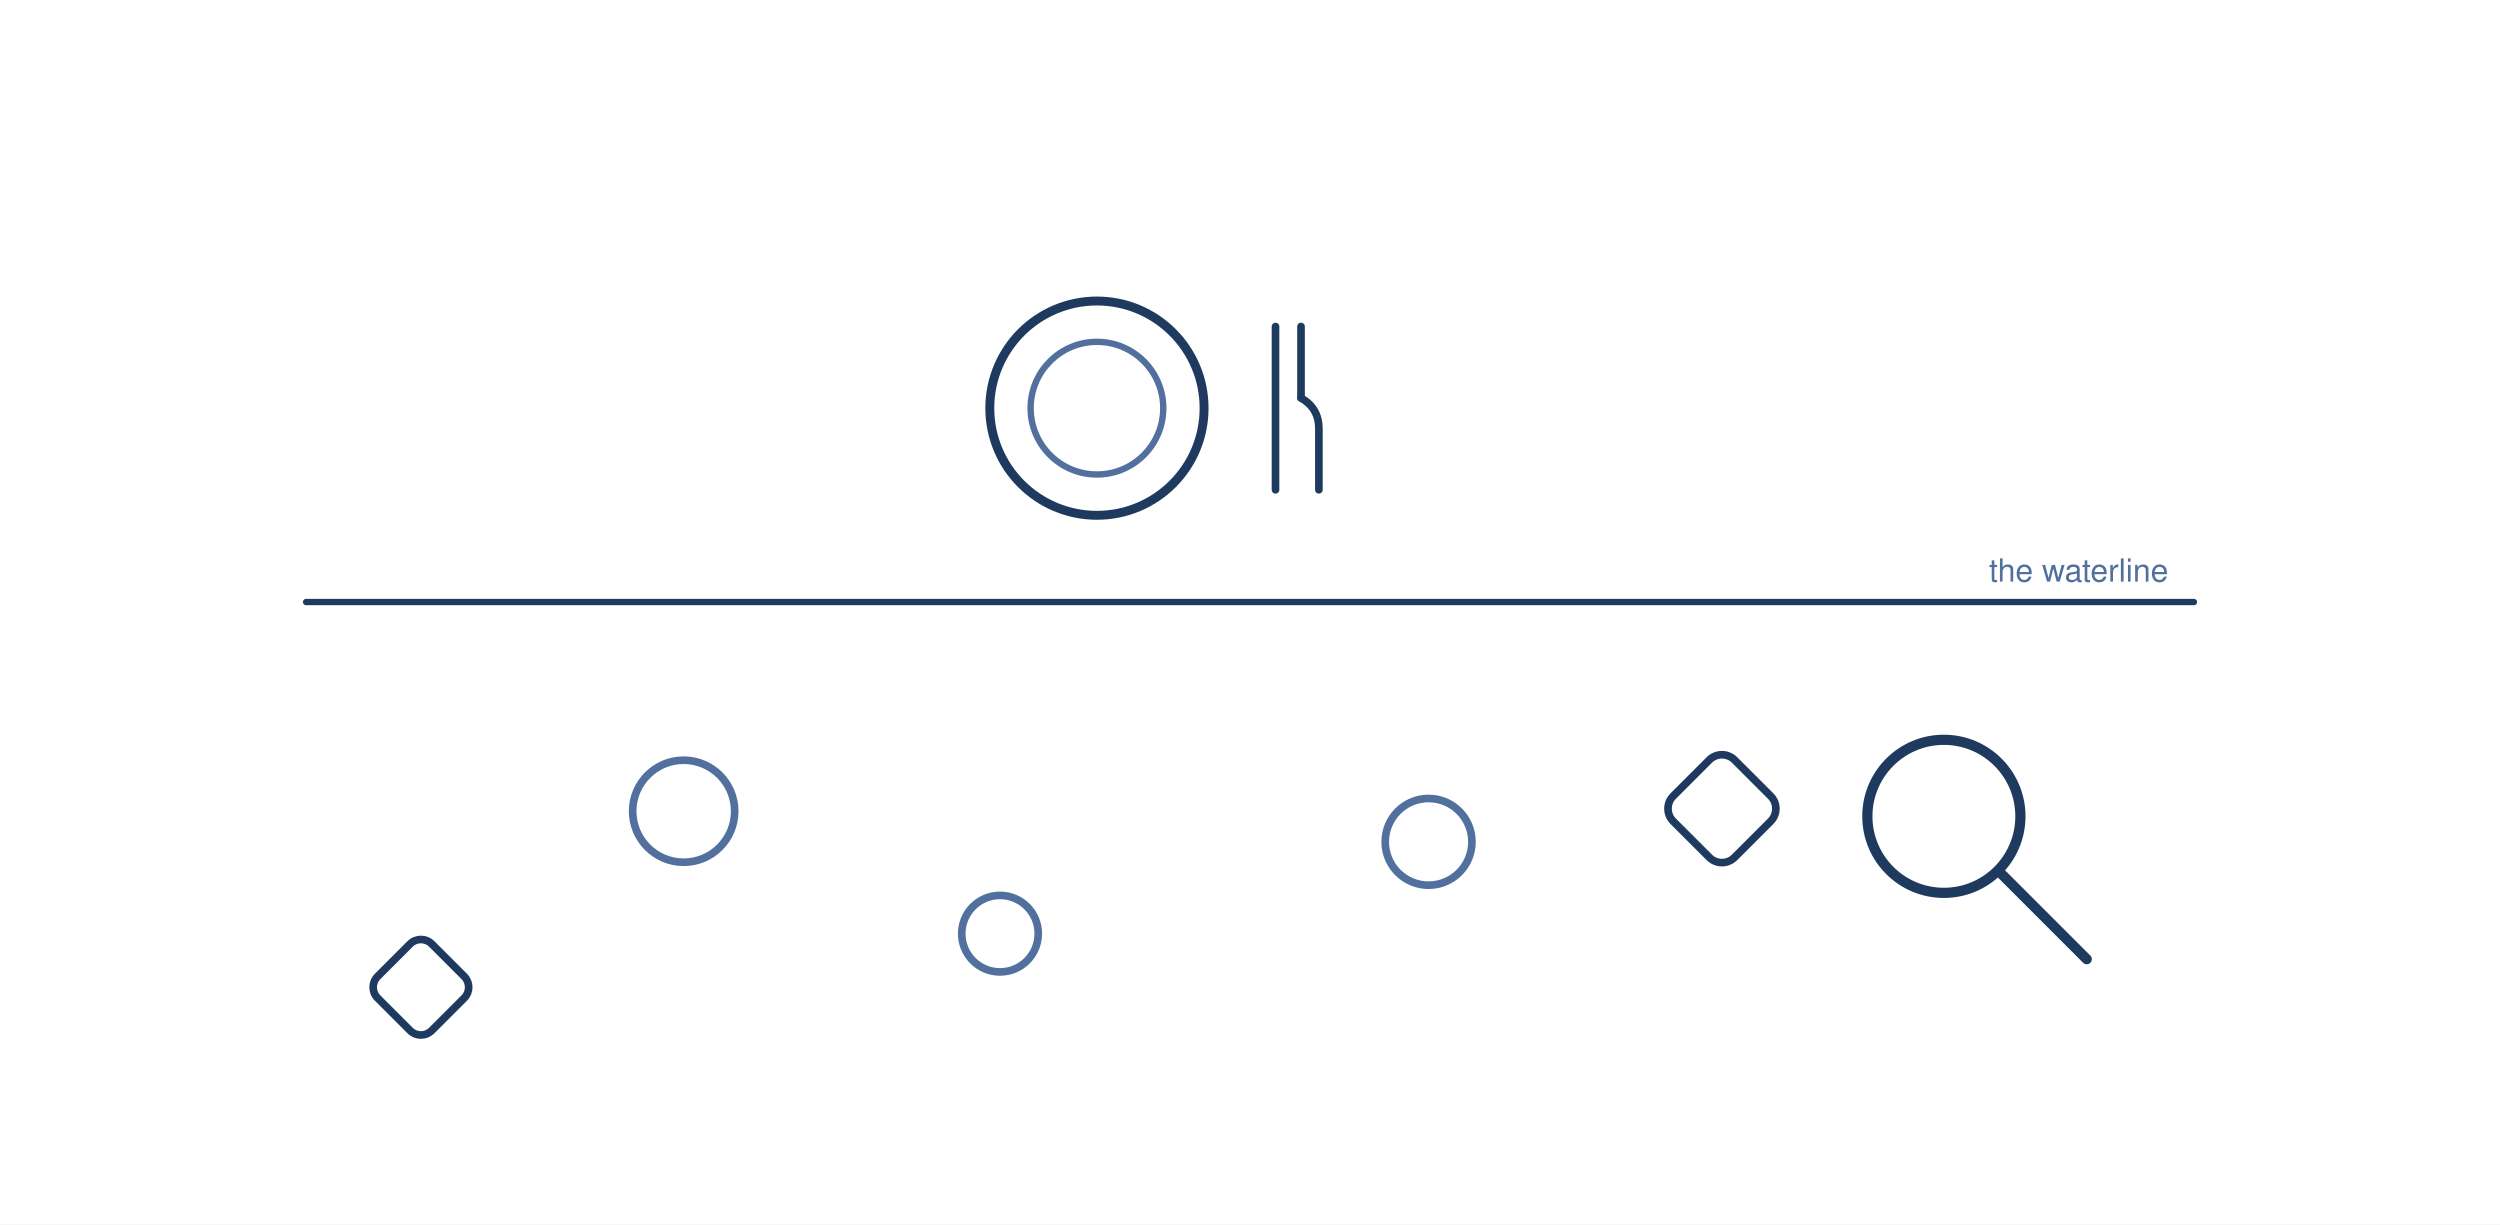
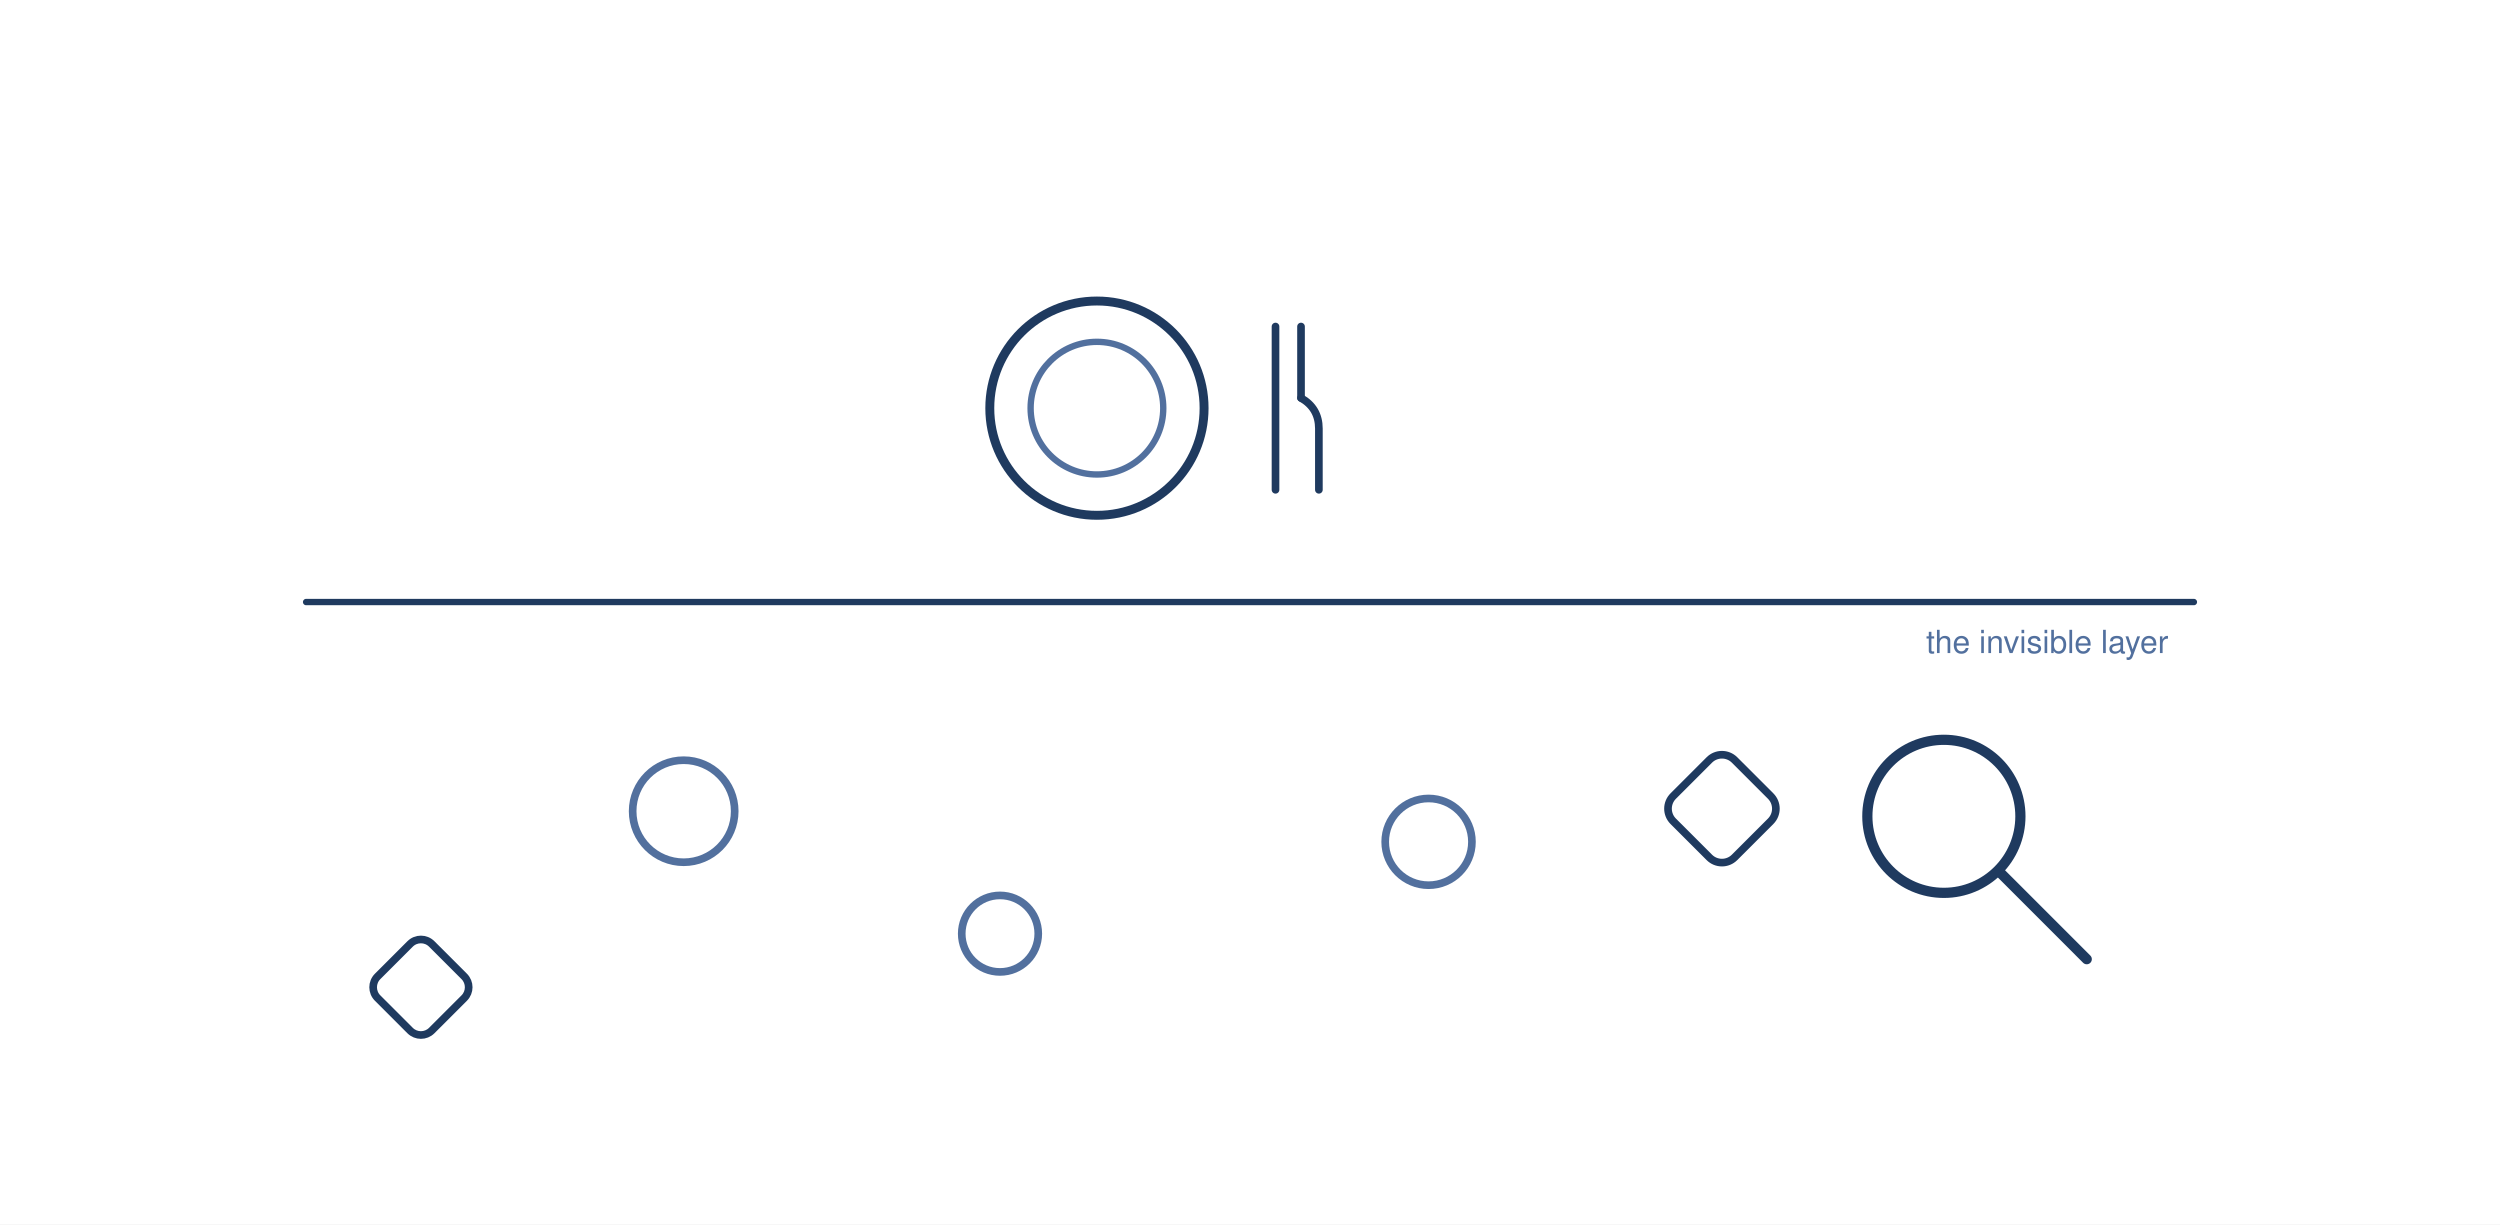
<svg xmlns="http://www.w3.org/2000/svg" width="980" height="480" viewBox="0 0 980 480">
  <rect x="0" y="0" width="980" height="480" fill="#FFFFFF" />
  <line x1="120" y1="236" x2="860" y2="236" stroke="#1F3A5F" stroke-width="2.5" stroke-linecap="round" />
  <g fill="none" stroke="#1F3A5F" stroke-width="3.5" stroke-linecap="round" stroke-linejoin="round">
    <circle cx="430" cy="160" r="42" />
    <circle cx="430" cy="160" r="26" stroke="#52709E" stroke-width="2.5" />
    <line x1="500" y1="128" x2="500" y2="192" stroke-width="3" />
    <line x1="510" y1="128" x2="510" y2="156" stroke-width="3" />
    <path d="M 510 156 Q 517 160 517 168 L 517 192" stroke-width="3" />
  </g>
  <g fill="none" stroke-linecap="round" stroke-linejoin="round">
    <circle cx="268" cy="318" r="20" stroke="#52709E" stroke-width="3" />
    <circle cx="392" cy="366" r="15" stroke="#52709E" stroke-width="3" />
    <circle cx="560" cy="330" r="17" stroke="#52709E" stroke-width="3" />
    <rect x="658" y="300" width="34" height="34" rx="7" stroke="#1F3A5F" stroke-width="3" transform="rotate(45 675 317)" />
    <rect x="150" y="372" width="30" height="30" rx="6" stroke="#1F3A5F" stroke-width="3" transform="rotate(45 165 387)" />
  </g>
  <g fill="none" stroke="#1F3A5F" stroke-width="4" stroke-linecap="round">
    <circle cx="762" cy="320" r="30" />
    <line x1="784" y1="342" x2="818" y2="376" />
  </g>
-   <text x="850" y="228" font-family="Helvetica, Arial, sans-serif" font-size="12.5" fill="#52709E" text-anchor="end">the waterline</text>
+   <text x="850" y="256" font-family="Helvetica, Arial, sans-serif" font-size="12.5" fill="#52709E" text-anchor="end">the invisible layer</text>
</svg>
